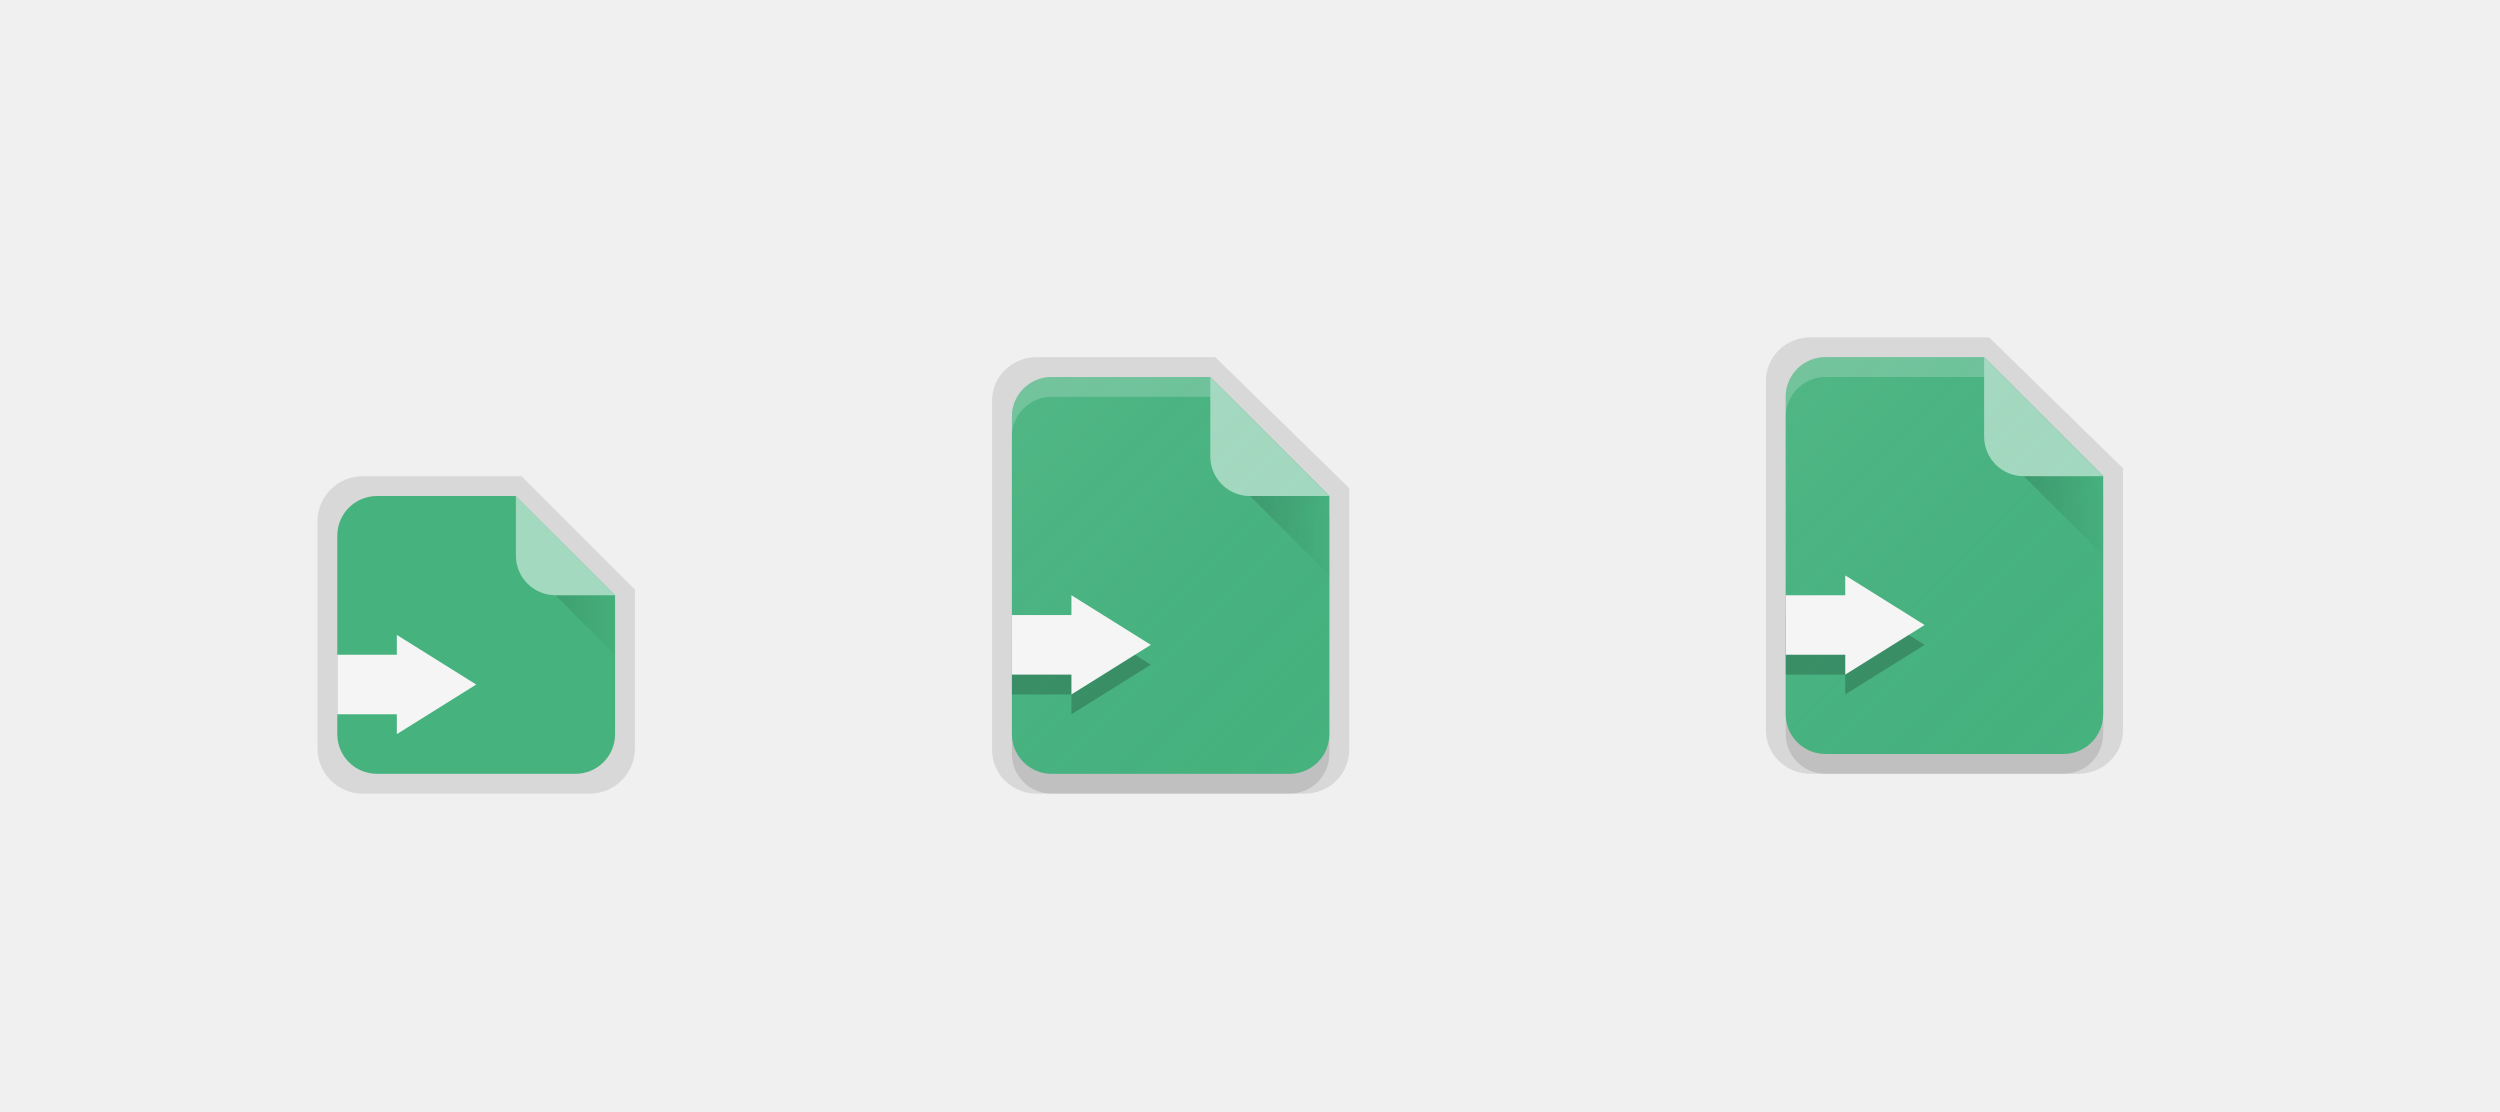
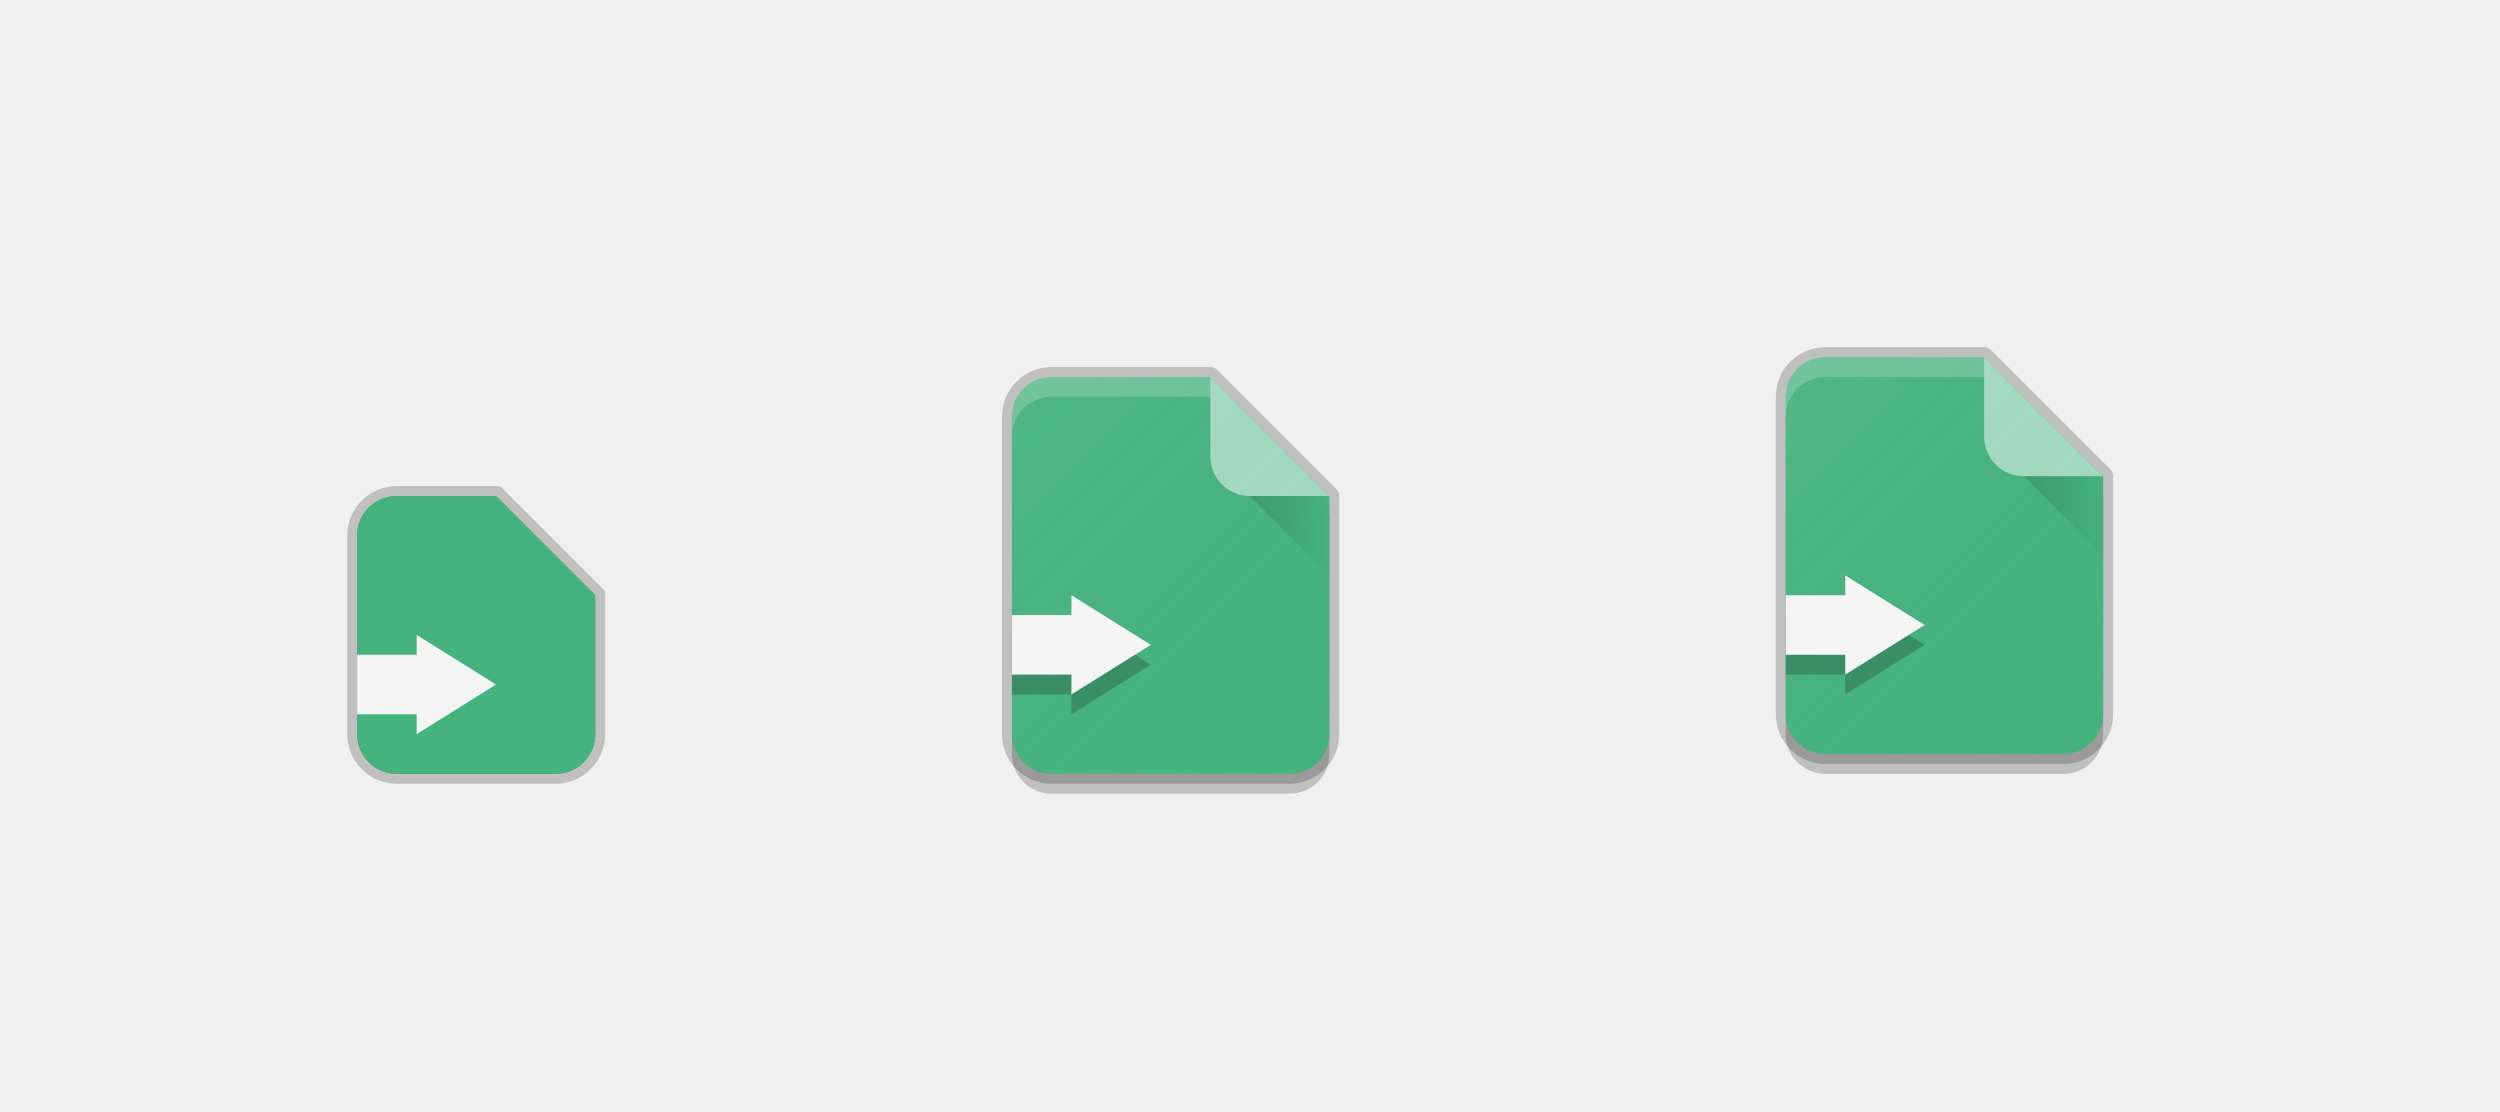
<svg xmlns="http://www.w3.org/2000/svg" xmlns:xlink="http://www.w3.org/1999/xlink" width="126" height="56" viewBox="0 0 126 56" version="1.1" id="svg1087">
  <defs id="defs1081">
    <linearGradient xlink:href="#linearGradient4730" id="linearGradient4593" gradientUnits="userSpaceOnUse" gradientTransform="matrix(0.4782599,0,0,0.4782636,47.52174,25.17187)" x1="7" y1="1011.362" x2="41" y2="1045.362" />
    <linearGradient id="linearGradient4730">
      <stop id="stop4726" offset="0" style="stop-color:#ffffff;stop-opacity:0.055" />
      <stop id="stop4728" offset="1" style="stop-color:#177ed5;stop-opacity:0;" />
    </linearGradient>
    <linearGradient xlink:href="#linearGradient5320" id="linearGradient4591" gradientUnits="userSpaceOnUse" x1="67.646" y1="514.354" x2="72.5" y2="514.354" gradientTransform="translate(-5,0.999997)" />
    <linearGradient id="linearGradient5320">
      <stop id="stop5322" offset="0" style="stop-color:#000000;stop-opacity:0.15" />
      <stop id="stop5324" offset="1" style="stop-color:#000000;stop-opacity:0;" />
    </linearGradient>
    <linearGradient xlink:href="#linearGradient4730" id="linearGradient4620" gradientUnits="userSpaceOnUse" gradientTransform="matrix(0.4782599,0,0,0.4782636,86.52174,24.17187)" x1="7" y1="1011.362" x2="41" y2="1045.362" />
-     <linearGradient xlink:href="#linearGradient5320" id="linearGradient4572" gradientUnits="userSpaceOnUse" x1="67.646" y1="514.354" x2="72.5" y2="514.354" gradientTransform="translate(-41,4.999997)" />
    <linearGradient xlink:href="#linearGradient5320" id="linearGradient4584" x1="67.646" y1="514.354" x2="72.5" y2="514.354" gradientUnits="userSpaceOnUse" gradientTransform="translate(34,-3e-6)" />
  </defs>
  <g id="layer1" transform="translate(0,-641.0667)" style="display:none">
    <text y="733.323" xml:space="preserve" x="-0.993" style="font-style:normal;font-variant:normal;font-weight:normal;font-stretch:normal;line-height:0%;font-family:'DejaVu Sans';-inkscape-font-specification:'DejaVu Sans';display:inline;fill:#000000;fill-opacity:1;stroke:none;enable-background:new" id="context">
      <tspan style="font-style:normal;font-variant:normal;font-weight:normal;font-stretch:normal;font-size:18px;line-height:1.25;font-family:'DejaVu Sans';-inkscape-font-specification:'DejaVu Sans'" y="733.323" x="-0.993" id="tspan3933">actions</tspan>
    </text>
    <text y="733.323" xml:space="preserve" x="126.488" style="font-style:normal;font-variant:normal;font-weight:bold;font-stretch:normal;line-height:0%;font-family:'DejaVu Sans';-inkscape-font-specification:'DejaVu Sans Bold';text-align:start;writing-mode:lr-tb;text-anchor:start;display:inline;fill:#000000;fill-opacity:1;stroke:none;enable-background:new" id="icon-name">
      <tspan style="font-style:normal;font-variant:normal;font-weight:bold;font-stretch:normal;font-size:18px;line-height:1.25;font-family:'DejaVu Sans';-inkscape-font-specification:'DejaVu Sans Bold'" y="733.323" x="126.488" id="tspan3937">document-revert-rtl</tspan>
    </text>
    <rect style="display:inline;overflow:visible;visibility:visible;fill:#fefefe;fill-opacity:1;fill-rule:nonzero;stroke:none;stroke-width:2;marker:none;enable-background:accumulate" id="rect16x16" width="16" height="16" x="-32" y="665.067" transform="scale(-1,1)" />
    <rect style="display:inline;overflow:visible;visibility:visible;fill:#fefefe;fill-opacity:1;fill-rule:nonzero;stroke:none;stroke-width:2;marker:none;enable-background:accumulate" id="rect24x24" width="24" height="24" x="-110" y="657.067" transform="scale(-1,1)" />
    <rect transform="scale(-1,1)" y="659.067" x="-70" height="22" width="22" id="rect4495" style="display:inline;overflow:visible;visibility:visible;fill:#fefefe;fill-opacity:1;fill-rule:nonzero;stroke:none;stroke-width:1.833;marker:none;enable-background:accumulate" />
    <path style="display:inline;fill:#ffffff;fill-opacity:0.2;stroke:none;enable-background:new" d="m 59,659.067 c -6.094,0 -11,4.906 -11,11 0,0.169 0.018,0.333 0.025,0.5 0.262,-5.858 5.05,-10.5 10.975,-10.5 5.925,0 10.713,4.642 10.975,10.5 0.007,-0.167 0.025,-0.331 0.025,-0.5 0,-6.094 -4.906,-11 -11,-11 z" id="rect4613" />
    <path id="path4618" d="m 98,658.067 c -6.094,0 -11,4.906 -11,11 0,0.169 0.018,0.333 0.025,0.5 0.262,-5.858 5.05,-10.5 10.975,-10.5 5.925,0 10.713,4.642 10.975,10.5 0.008,-0.167 0.025,-0.331 0.025,-0.5 0,-6.094 -4.906,-11 -11,-11 z" style="display:inline;fill:#ffffff;fill-opacity:0.2;stroke:none;enable-background:new" />
  </g>
  <g id="layer2" style="display:inline" transform="translate(0,-488)">
-     <path style="display:inline;fill:#000000;fill-opacity:0.1;stroke:none;stroke-width:1.632;stroke-linecap:round;stroke-linejoin:round;stroke-miterlimit:4;stroke-dasharray:none;stroke-opacity:1;enable-background:new" d="M 91.25 17 C 90.004 17 89 17.98 89 19.199 L 89 19.725 L 89 36.297 L 89 36.801 C 89 38.02 90.004 39 91.25 39 L 92 39 C 90.892 39 90 38.108 90 37 L 90 21 C 90 19.892 90.892 19 92 19 L 100 19 L 106 25 L 106 37 C 106 38.108 105.108 39 104 39 L 104.75 39 C 105.996 39 107 38.02 107 36.801 L 107 36.275 L 107 23.6 L 100.25 17 L 92.881 17 L 91.25 17 z " transform="translate(0,488)" id="path858" />
+     <path id="path858" d="m 92,506 c -1.108,0 -2,0.892 -2,2 v 0.477 15.066 V 524 c 0,1.108 0.892,2 2,2 H 93.461 102.551 104 c 1.108,0 2,-0.892 2,-2 V 523.523 512 l -6,-6 h -6.551 z" style="display:inline;fill:none;fill-opacity:1;stroke:#000000;stroke-width:1;stroke-linecap:round;stroke-linejoin:round;stroke-miterlimit:4;stroke-dasharray:none;stroke-opacity:0.2;enable-background:new" />
+     <path style="display:inline;fill:none;fill-opacity:1;stroke:#000000;stroke-width:1;stroke-linecap:round;stroke-linejoin:round;stroke-miterlimit:4;stroke-dasharray:none;stroke-opacity:0.2;enable-background:new" d="m 53,507 c -1.108,0 -2,0.892 -2,2 v 0.477 15.066 V 525 c 0,1.108 0.892,2 2,2 H 54.461 63.551 65 c 1.108,0 2,-0.892 2,-2 V 524.523 513 l -6,-6 h -6.551 z" id="path860" />
+     <path id="path870" d="m 20,513 c -1.108,0 -2,0.892 -2,2 v 5 5 c 0,1.108 0.892,2 2,2 h 1 2 3 2 c 1.108,0 2,-0.892 2,-2 v -5 -1 -1 l -5,-5 h -1 -1 -2 z" style="display:inline;fill:#46b27d;fill-opacity:1;fill-rule:evenodd;stroke:#000000;stroke-width:1;stroke-linecap:butt;stroke-linejoin:miter;stroke-miterlimit:4;stroke-dasharray:none;stroke-opacity:0.2;enable-background:new" />
+     <path style="display:inline;fill:#46b27d;fill-opacity:1;fill-rule:evenodd;stroke:none;stroke-width:4.866px;stroke-linecap:butt;stroke-linejoin:miter;stroke-opacity:1;enable-background:new" d="m 20,513 c -1.108,0 -2,0.892 -2,2 v 5 5 c 0,1.108 0.892,2 2,2 h 1 2 3 2 c 1.108,0 2,-0.892 2,-2 v -5 -1 -1 l -5,-5 h -1 -1 -2 z" id="rect4630-7-2" />
    <path id="path4533" d="m 92,507 c -1.108,0 -2,0.892 -2,2 v 16 c 0,1.108 0.892,2 2,2 h 12 c 1.108,0 2,-0.892 2,-2 v -12 l -6,-6 z" style="display:inline;opacity:1;fill:#000000;fill-opacity:0.2;stroke:none" />
    <path style="display:inline;opacity:1;fill:#46b27d;fill-opacity:1;stroke:none" d="m 92,506 c -1.108,0 -2,0.892 -2,2 v 16 c 0,1.108 0.892,2 2,2 h 12 c 1.108,0 2,-0.892 2,-2 v -12 l -6,-6 z" id="rect4555" />
    <path style="display:inline;opacity:1;fill:#ffffff;fill-opacity:0.2;stroke:none" d="m 92,506 c -1.108,0 -2,0.892 -2,2 v 1 c 0,-1.108 0.892,-2 2,-2 h 9 l -1,-1 z" id="path4566" />
    <path style="display:inline;opacity:1;fill:#a3d9be;fill-opacity:1;stroke:none" d="m 106,512 -6,-6 v 4 c 0,1.108 0.892,2 2,2 z" id="rect4560" />
-     <path id="path882" d="M 18.286,512 C 17.019,512 16,513.019 16,514.286 V 520 525.714 C 16,526.981 17.019,528 18.286,528 h 1.143 1.143 1.143 H 24 27.429 29.714 C 30.981,528 32,526.981 32,525.714 V 520 518.857 517.714 L 26.286,512 H 25.143 24 21.714 20.571 19.429 Z" style="display:inline;fill:#000000;fill-opacity:0.1;fill-rule:evenodd;stroke:none;stroke-width:5.562px;stroke-linecap:butt;stroke-linejoin:miter;stroke-opacity:1;enable-background:new" />
-     <path style="display:inline;fill:#46b27d;fill-opacity:1;fill-rule:evenodd;stroke:none;stroke-width:4.866px;stroke-linecap:butt;stroke-linejoin:miter;stroke-opacity:1;enable-background:new" d="m 19,513 c -1.108,0 -2,0.892 -2,2 v 5 5 c 0,1.108 0.892,2 2,2 h 1 1 1 2 3 2 c 1.108,0 2,-0.892 2,-2 v -5 -1 -1 l -5,-5 h -1 -1 -2 -1 -1 z" id="rect4630-7-2" />
    <path style="display:inline;fill:url(#linearGradient4584);fill-opacity:1;stroke:none;stroke-width:1px;stroke-linecap:butt;stroke-linejoin:miter;stroke-opacity:1" d="m 102,512 4,4 v -4 h -4" id="path4576" />
-     <path style="display:inline;fill:url(#linearGradient4572);fill-opacity:1;stroke:none;stroke-width:1px;stroke-linecap:butt;stroke-linejoin:miter;stroke-opacity:1" d="m 28,518 3,3 v -2 -1 z" id="path4570" />
-     <path style="display:inline;opacity:1;fill:#ffffff;fill-opacity:0.5;stroke:none" d="m 26,513 v 3 c 0,1.108 0.892,2 2,2 h 3 z" id="path4568" />
    <path style="display:inline;fill:url(#linearGradient4620);fill-opacity:1;stroke:none;stroke-width:1.467;stroke-linecap:round;stroke-linejoin:round;stroke-miterlimit:4;stroke-dasharray:none;stroke-opacity:1;enable-background:new" d="m 92,506 c -1.108,0 -2,0.892 -2,2 v 0.477 15.066 V 524 c 0,1.108 0.892,2 2,2 H 93.461 102.551 104 c 1.108,0 2,-0.892 2,-2 V 523.523 512 l -6,-6 h -6.551 z" id="path4618-3" />
-     <path id="path865" d="m 52.25,506 c -1.246,0 -2.25,0.98 -2.25,2.199 v 0.525 16.572 0.504 C 50,527.02 51.004,528 52.25,528 H 53 c -1.108,0 -2,-0.892 -2,-2 v -16 c 0,-1.108 0.892,-2 2,-2 h 8 l 6,6 v 12 c 0,1.108 -0.892,2 -2,2 h 0.75 c 1.246,0 2.25,-0.98 2.25,-2.199 v -0.525 -12.676 L 61.25,506 h -7.369 z" style="display:inline;fill:#000000;fill-opacity:0.1;stroke:none;stroke-width:1.632;stroke-linecap:round;stroke-linejoin:round;stroke-miterlimit:4;stroke-dasharray:none;stroke-opacity:1;enable-background:new" />
    <path style="display:inline;opacity:1;fill:#000000;fill-opacity:0.2;stroke:none" d="m 53,508 c -1.108,0 -2,0.892 -2,2 v 16 c 0,1.108 0.892,2 2,2 h 12 c 1.108,0 2,-0.892 2,-2 v -12 l -6,-6 z" id="path4577" />
    <path id="path4579" d="m 53,507 c -1.108,0 -2,0.892 -2,2 v 16 c 0,1.108 0.892,2 2,2 h 12 c 1.108,0 2,-0.892 2,-2 v -12 l -6,-6 z" style="display:inline;opacity:1;fill:#46b27d;fill-opacity:1;stroke:none" />
    <path id="path4581" d="m 53,507 c -1.108,0 -2,0.892 -2,2 v 1 c 0,-1.108 0.892,-2 2,-2 h 9 l -1,-1 z" style="display:inline;opacity:1;fill:#ffffff;fill-opacity:0.2;stroke:none" />
    <path id="path4583" d="m 67,513 -6,-6 v 4 c 0,1.108 0.892,2 2,2 z" style="display:inline;opacity:1;fill:#a3d9be;fill-opacity:1;stroke:none" />
    <path id="path4585" d="m 63,513 4,4 v -4 h -4" style="display:inline;fill:url(#linearGradient4591);fill-opacity:1;stroke:none;stroke-width:1px;stroke-linecap:butt;stroke-linejoin:miter;stroke-opacity:1" />
    <path id="path4589" d="m 53,507 c -1.108,0 -2,0.892 -2,2 v 0.477 15.066 V 525 c 0,1.108 0.892,2 2,2 H 54.461 63.551 65 c 1.108,0 2,-0.892 2,-2 V 524.523 513 l -6,-6 h -6.551 z" style="display:inline;fill:url(#linearGradient4593);fill-opacity:1;stroke:none;stroke-width:1.467;stroke-linecap:round;stroke-linejoin:round;stroke-miterlimit:4;stroke-dasharray:none;stroke-opacity:1;enable-background:new" />
    <path id="path871" d="m 90,522 h 3 v 1 l 4,-2.5 -4,-2.5 v 1 h -3 v 3" style="display:inline;fill:#000000;fill-opacity:0.2;stroke:none;stroke-width:1px;stroke-linecap:butt;stroke-linejoin:miter;stroke-opacity:1" />
    <path style="display:inline;fill:#f5f5f5;fill-opacity:1;stroke:none;stroke-width:1px;stroke-linecap:butt;stroke-linejoin:miter;stroke-opacity:1" d="m 90,521 h 3 v 1 l 4,-2.5 -4,-2.5 v 1 h -3 v 3" id="path869" />
    <path style="display:inline;fill:#000000;fill-opacity:0.2;stroke:none;stroke-width:1px;stroke-linecap:butt;stroke-linejoin:miter;stroke-opacity:1" d="m 51,523 h 3 v 1 l 4,-2.5 -4,-2.5 v 1 h -3 v 3" id="path873" />
    <path id="path875" d="m 51,522 h 3 v 1 l 4,-2.5 -4,-2.5 v 1 h -3 v 3" style="display:inline;fill:#f5f5f5;fill-opacity:1;stroke:none;stroke-width:1px;stroke-linecap:butt;stroke-linejoin:miter;stroke-opacity:1" />
-     <path style="display:inline;fill:#f5f5f5;fill-opacity:1;stroke:none;stroke-width:1px;stroke-linecap:butt;stroke-linejoin:miter;stroke-opacity:1" d="m 17,524 h 3 v 1 l 4,-2.5 -4,-2.5 v 1 h -3 v 3" id="path877" />
+     <path style="display:inline;fill:#f5f5f5;fill-opacity:1;stroke:none;stroke-width:1px;stroke-linecap:butt;stroke-linejoin:miter;stroke-opacity:1" d="m 18,524 h 3 v 1 l 4,-2.5 -4,-2.5 v 1 h -3 v 3" id="path877" />
  </g>
</svg>
